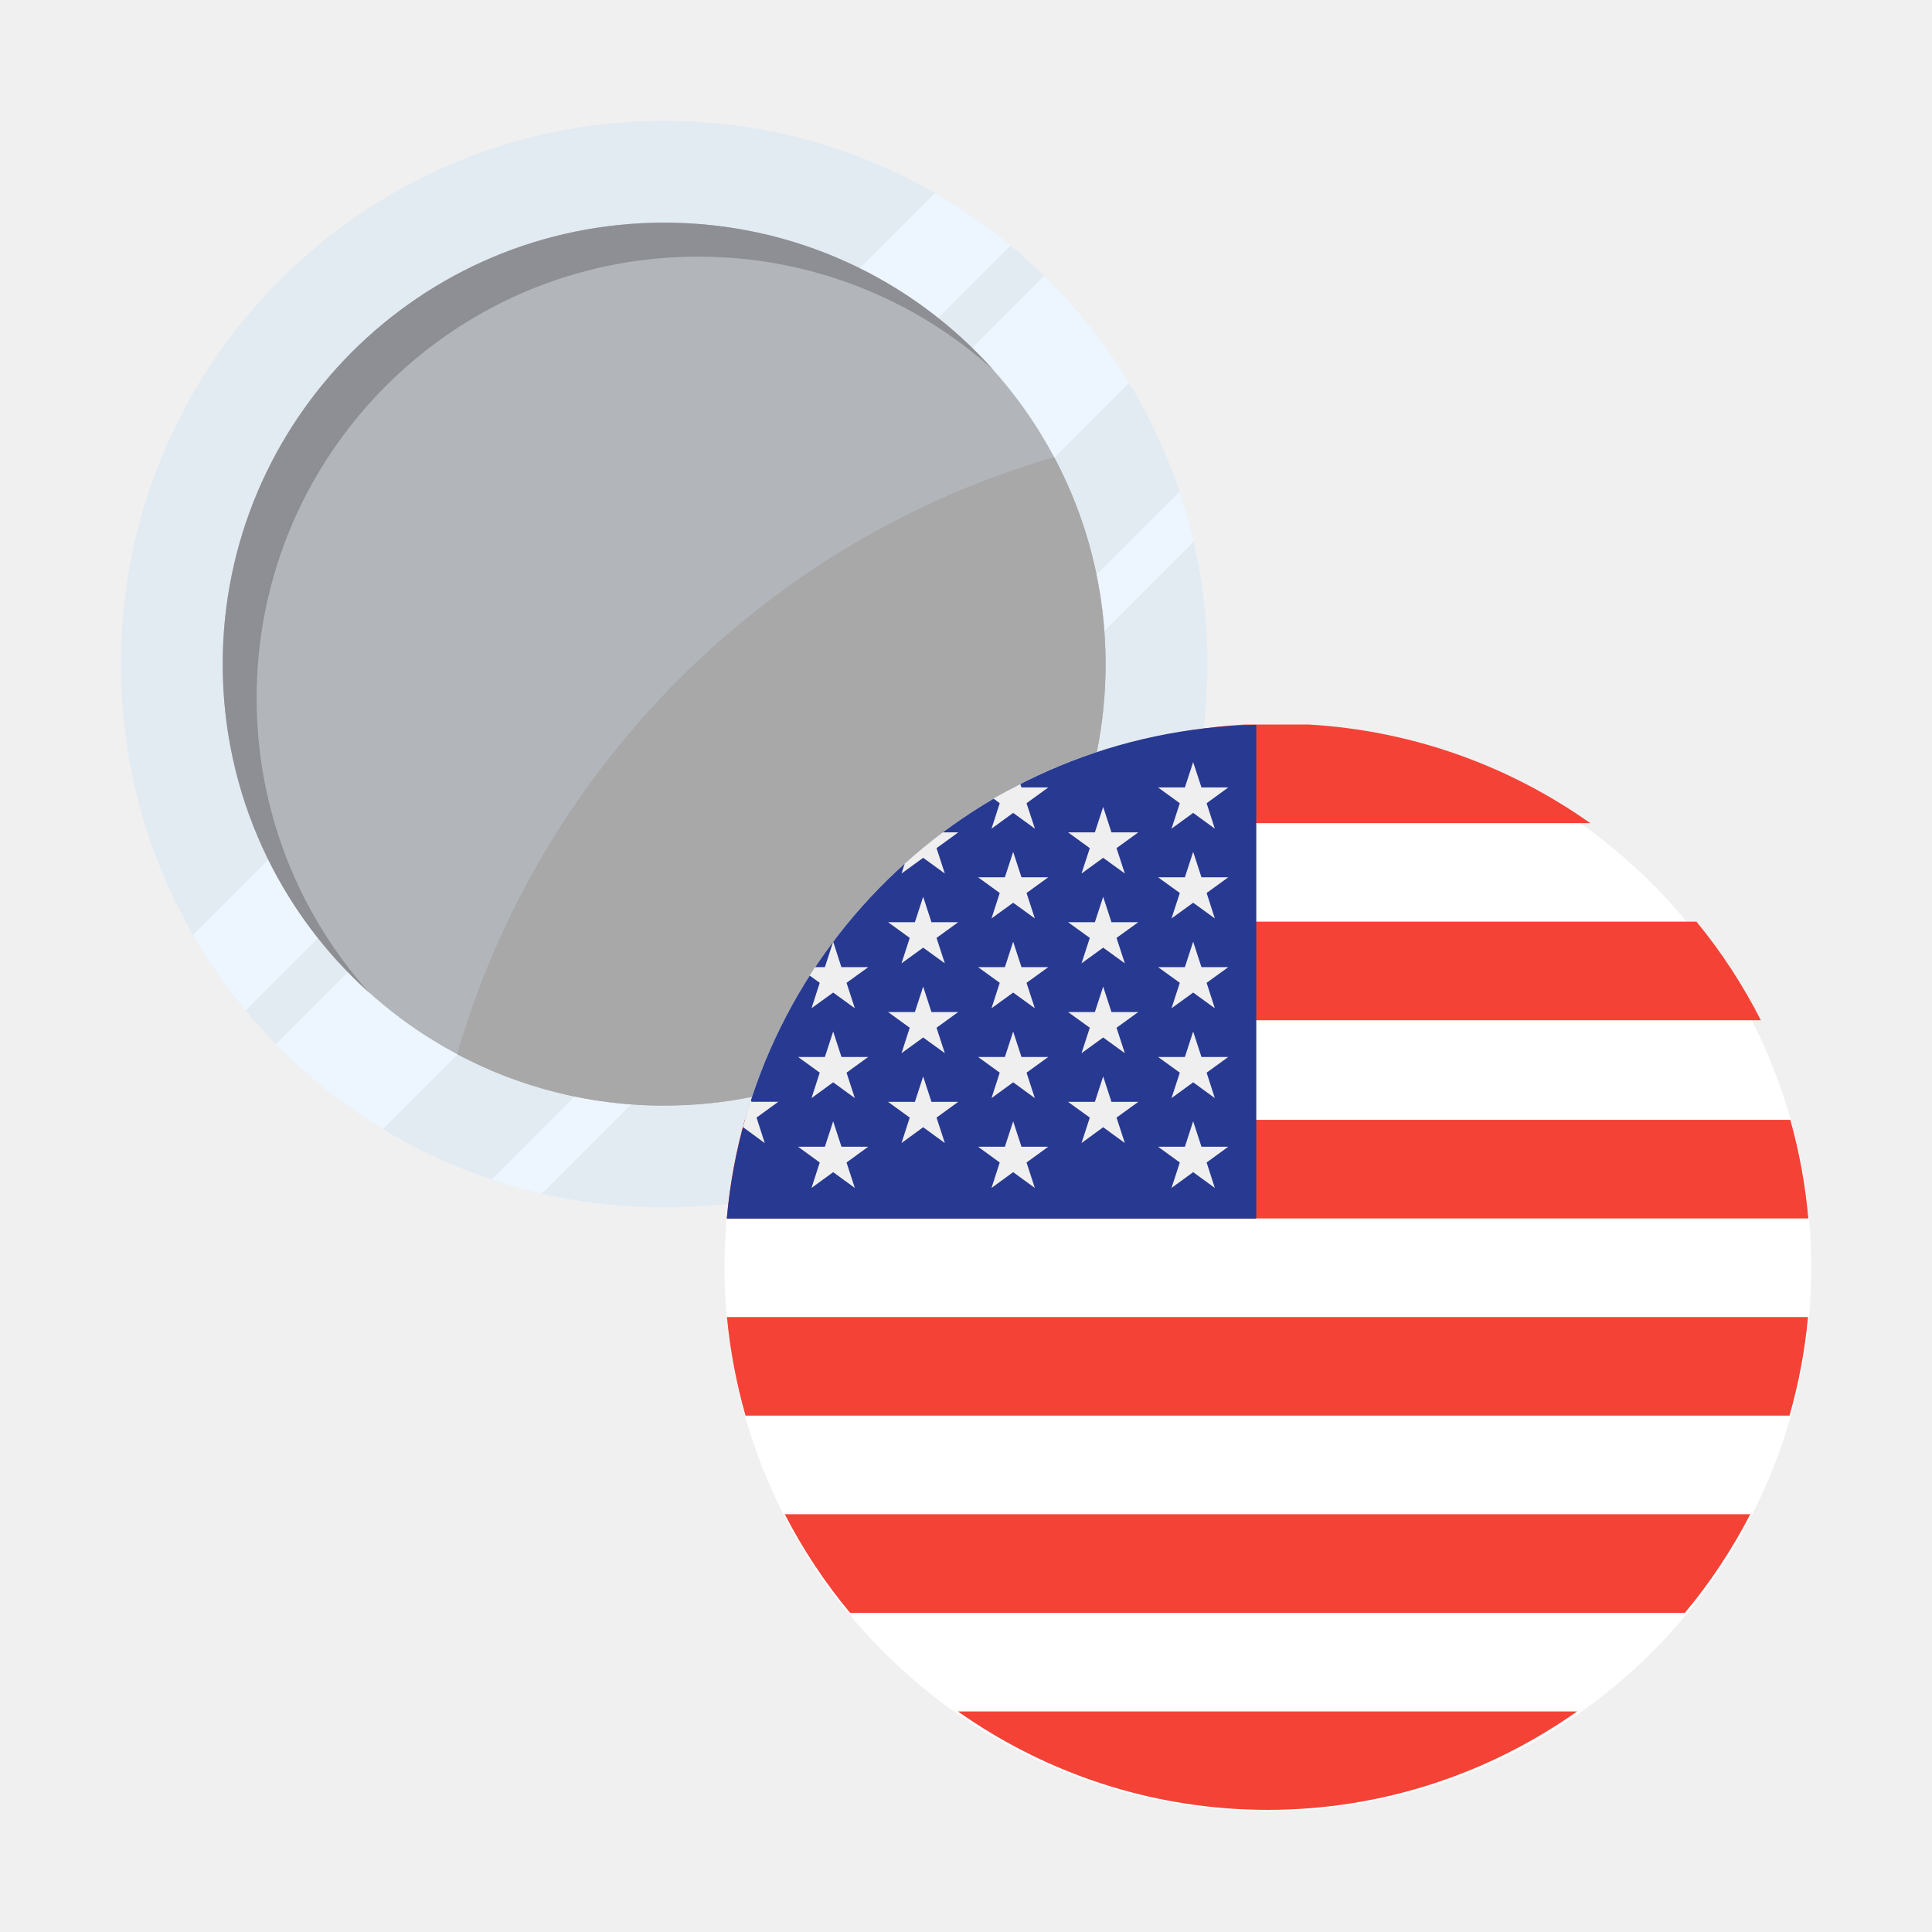
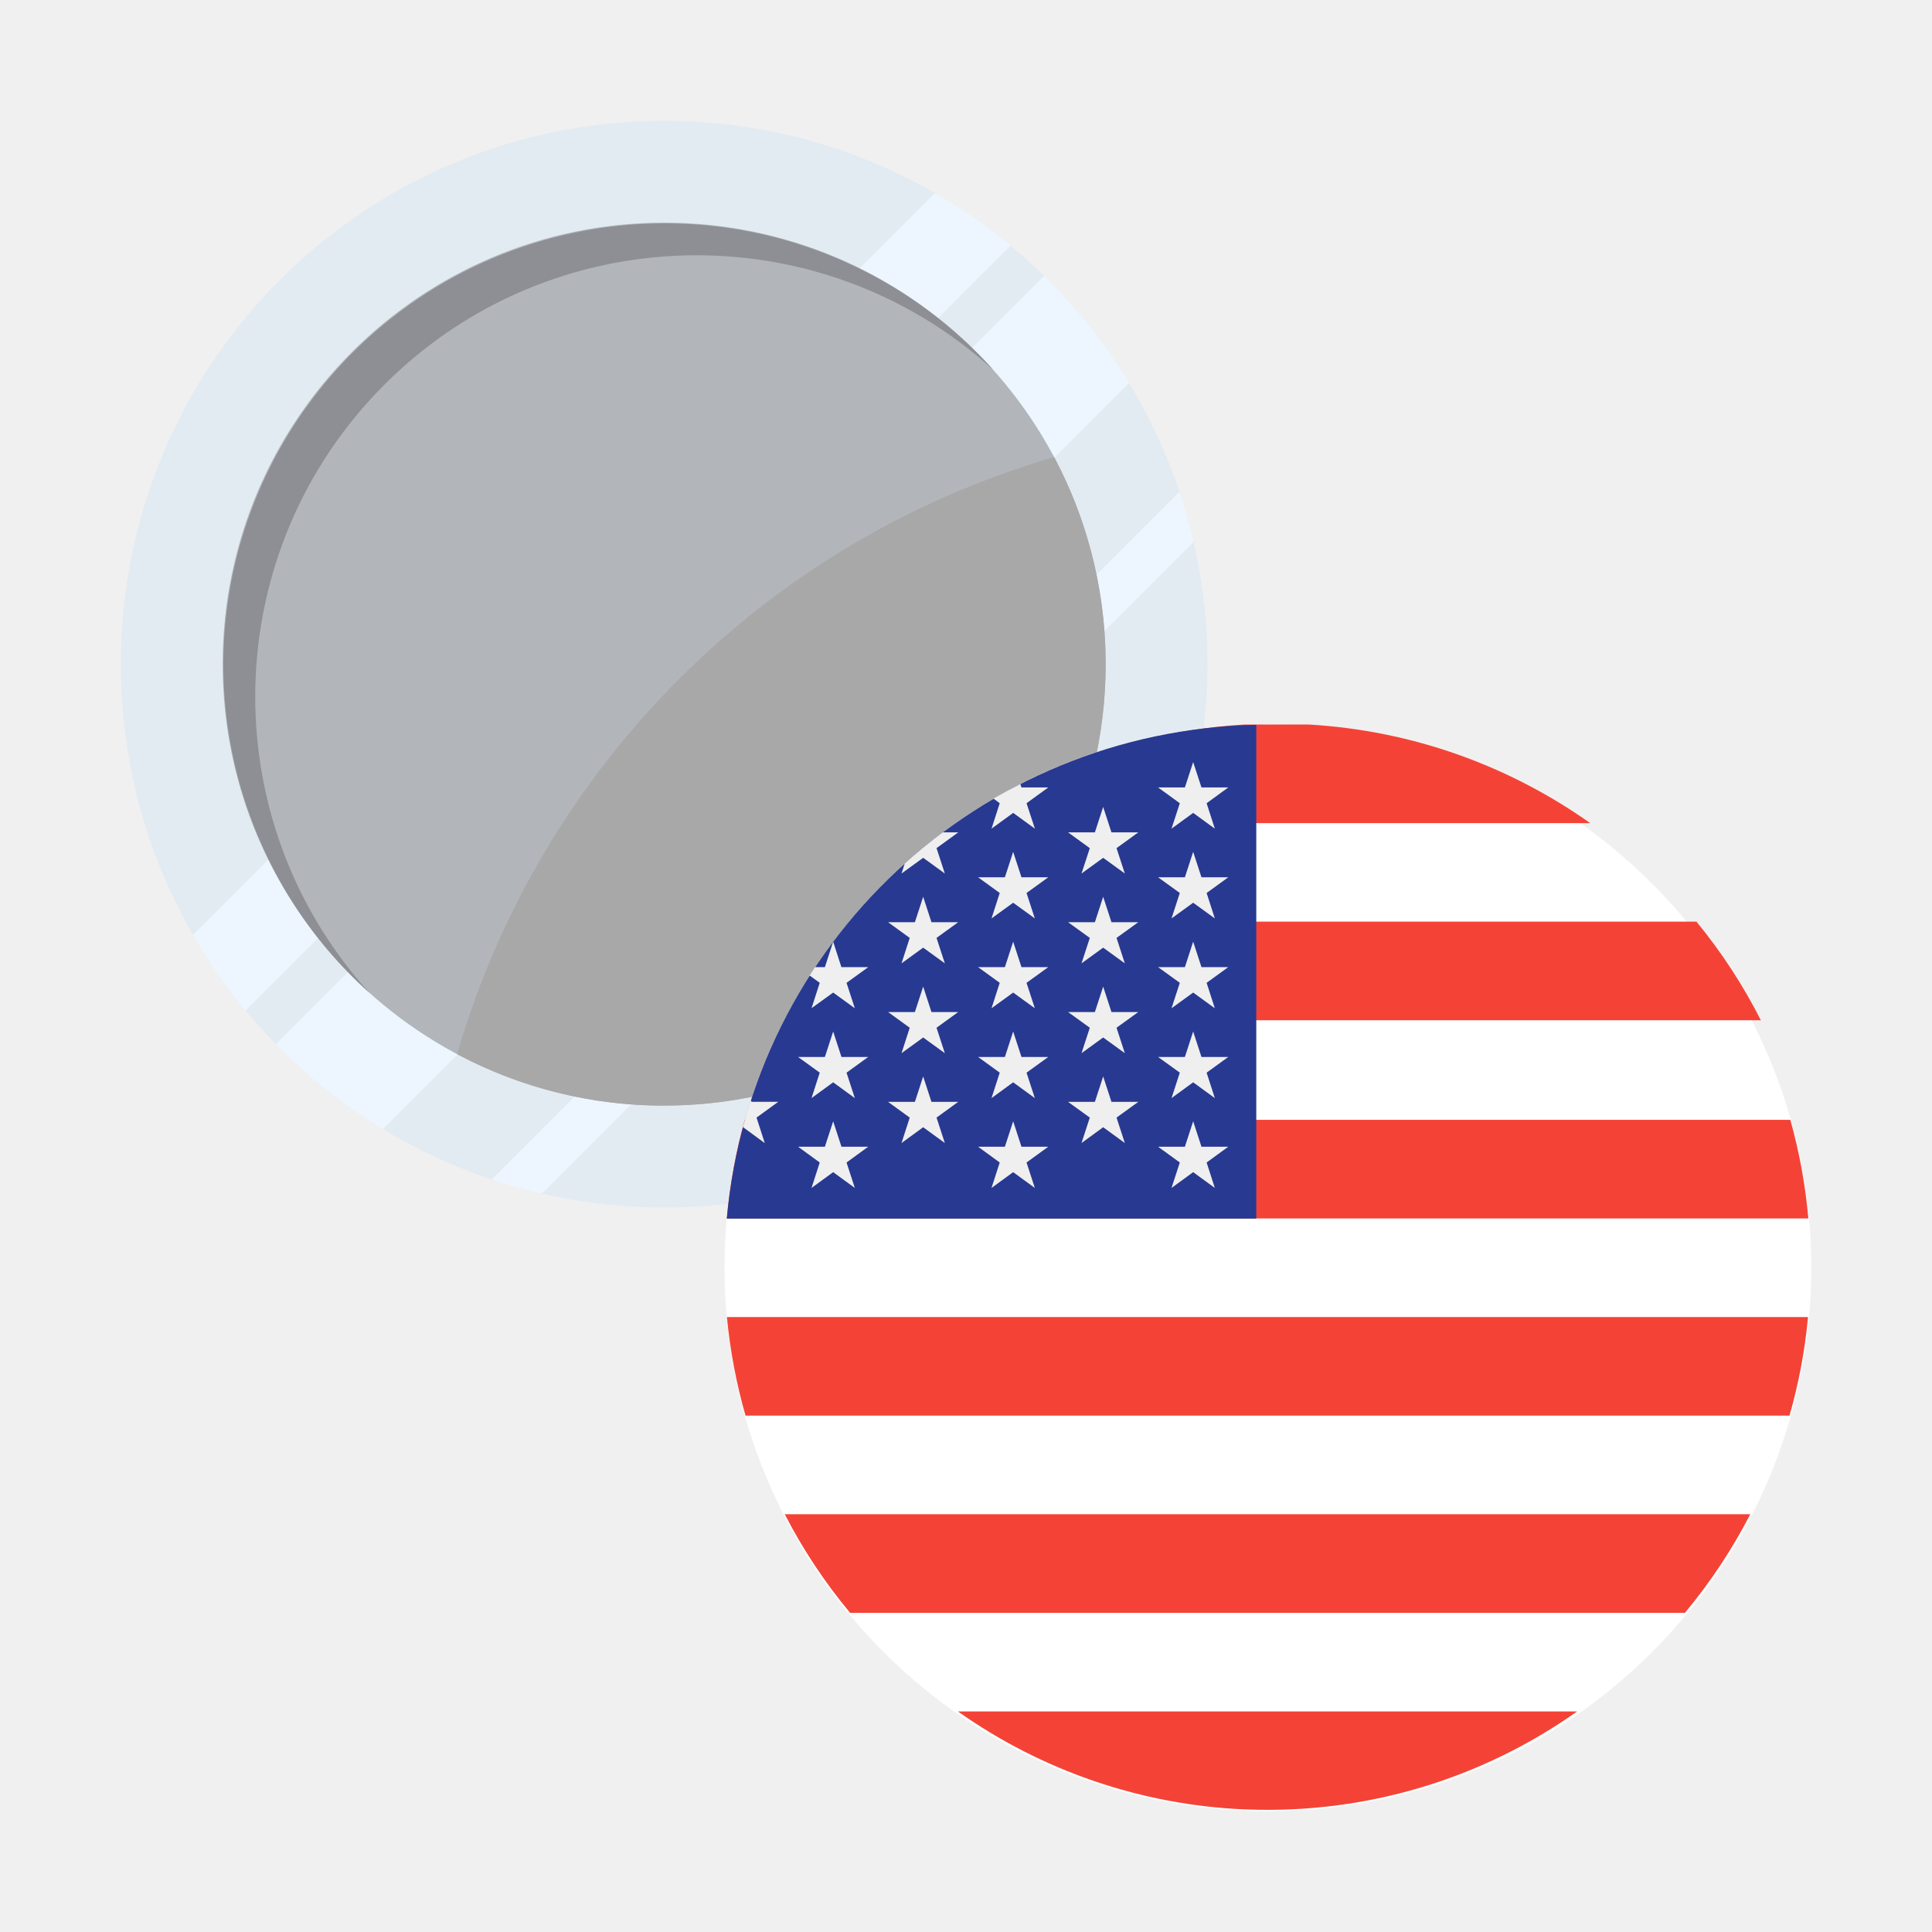
- <svg xmlns="http://www.w3.org/2000/svg" width="24" height="24" viewBox="0 0 24 24">
-   <g fill="none" fill-rule="evenodd">
-     <g>
-       <g>
-         <g>
-           <g>
-             <g>
-               <g>
-                 <g transform="translate(-229, -2368) translate(0, 1653) translate(16, 603) translate(91, 16) translate(0, 96) translate(122, 0) translate(1.5, 1.5)">
-                   <circle cx="6.75" cy="6.75" r="6.75" fill="#E3EBF2" fill-rule="nonzero" />
-                   <path fill="#EDF6FF" fill-rule="nonzero" d="M11.054 1.55c-.294-.243-.607-.462-.939-.653L.897 10.115c.191.332.41.645.653.939l9.504-9.504zM3.258 12.527c-.488-.295-.935-.65-1.331-1.055l9.545-9.545c.405.396.76.843 1.055 1.33l-9.27 9.27zM5.23 13.328c-.211-.048-.418-.107-.621-.175l8.544-8.544c.068.203.127.41.175.62l-8.098 8.1z" />
-                   <g fill-rule="nonzero" transform="translate(0.75, 0.75)">
-                     <circle cx="6" cy="6" r="5.484" fill="#B2B6BB" />
-                     <path fill="#A8A8A8" d="M6 11.484c3.029 0 5.484-2.455 5.484-5.484 0-.93-.23-1.805-.639-2.572-3.57 1.033-6.384 3.847-7.417 7.417.767.408 1.642.64 2.572.64z" />
-                   </g>
-                   <path fill="#8D8F95" fill-rule="nonzero" d="M10.833 3.089c-.97-.872-2.254-1.401-3.661-1.401-3.03 0-5.484 2.455-5.484 5.484 0 1.407.53 2.69 1.4 3.661C1.97 9.83 1.267 8.372 1.267 6.75c0-3.029 2.455-5.484 5.484-5.484 1.622 0 3.08.704 4.083 1.823z" />
-                   <path fill="#FFF" fill-rule="nonzero" d="M7.5 14.25c0-3.728 3.022-6.75 6.75-6.75S21 10.522 21 14.25 17.978 21 14.25 21 7.5 17.978 7.5 14.25z" />
-                   <path fill="#F44336" d="M13.964 7.5c-1.3.075-2.5.518-3.5 1.225h7.79c-1-.707-2.2-1.15-3.5-1.225H13.963zm-4.82 2.45c-.31.375-.577.786-.8 1.224h12.03c-.223-.438-.49-.849-.8-1.225H9.144zm-1.616 3.686c.037-.42.113-.83.223-1.225H20.74c.111.395.187.804.224 1.225H7.528zm.002 1.225c.04.42.118.83.231 1.224H20.73c.113-.394.191-.804.23-1.224H7.53zm1.53 3.674c-.314-.376-.586-.787-.812-1.225H20.243c-.226.438-.498.849-.812 1.225H9.06zm4.9 2.442h.02l.02.001c.082.003.163.005.245.005 1.43 0 2.755-.453 3.847-1.223H10.399c1.018.718 2.24 1.16 3.561 1.217z" />
-                   <path fill="#283991" fill-rule="nonzero" d="M14.106 7.504c-3.457.07-6.274 2.739-6.577 6.134h6.577V7.504z" />
-                   <path fill="#EFEFEF" fill-rule="nonzero" d="M8.85 11.314L8.953 11.63 9.285 11.63 9.016 11.825 9.119 12.141 8.85 11.945 8.581 12.141 8.683 11.825 8.414 11.63 8.747 11.63zM8.85 12.429L8.953 12.745 9.285 12.745 9.016 12.941 9.119 13.257 8.85 13.061 8.581 13.257 8.683 12.941 8.414 12.745 8.747 12.745zM9.968 9.64L10.071 9.956 10.403 9.956 10.134 10.151 10.237 10.467 9.968 10.272 9.699 10.467 9.801 10.151 9.532 9.956 9.865 9.956zM9.968 10.756L10.071 11.072 10.403 11.072 10.134 11.267 10.237 11.583 9.968 11.388 9.699 11.583 9.801 11.267 9.532 11.072 9.865 11.072zM9.968 11.872L10.071 12.188 10.403 12.188 10.134 12.383 10.237 12.699 9.968 12.503 9.699 12.699 9.801 12.383 9.532 12.188 9.865 12.188zM8 12.699l-.102-.316.27-.196h-.333l-.008-.023c-.037.113-.07.227-.1.343l.005-.004L8 12.7zM8.58 11.025l.27-.195.269.195-.103-.316.27-.195h-.334l-.102-.316-.103.316h-.123l-.067.104.126.091-.102.316zM9.968 9.156l.269.195-.103-.315.27-.196h-.193c-.163.122-.32.251-.472.387l-.04.124.269-.195zM10.817 8.794l.269-.196.27.196-.104-.316.27-.196h-.333l-.014-.042c-.113.057-.225.117-.334.18l.078.058-.102.316zM11.086 9.082L11.189 9.398 11.522 9.398 11.252 9.593 11.355 9.909 11.086 9.714 10.817 9.909 10.919 9.593 10.65 9.398 10.983 9.398zM11.086 10.198L11.189 10.514 11.522 10.514 11.252 10.709 11.355 11.025 11.086 10.83 10.817 11.025 10.919 10.709 10.65 10.514 10.983 10.514zM11.086 11.314L11.189 11.63 11.522 11.63 11.252 11.825 11.355 12.141 11.086 11.945 10.817 12.141 10.919 11.825 10.65 11.63 10.983 11.63zM11.086 12.429L11.189 12.745 11.522 12.745 11.252 12.941 11.355 13.257 11.086 13.061 10.817 13.257 10.919 12.941 10.65 12.745 10.983 12.745zM12.204 8.524L12.307 8.84 12.64 8.84 12.37 9.036 12.473 9.351 12.204 9.156 11.935 9.351 12.038 9.036 11.768 8.84 12.101 8.84zM12.204 9.64L12.307 9.956 12.64 9.956 12.37 10.151 12.473 10.467 12.204 10.272 11.935 10.467 12.038 10.151 11.768 9.956 12.101 9.956zM12.204 10.756L12.307 11.072 12.64 11.072 12.37 11.267 12.473 11.583 12.204 11.388 11.935 11.583 12.038 11.267 11.768 11.072 12.101 11.072zM12.204 11.872L12.307 12.188 12.64 12.188 12.37 12.383 12.473 12.699 12.204 12.503 11.935 12.699 12.038 12.383 11.768 12.188 12.101 12.188zM13.322 7.967L13.425 8.282 13.758 8.282 13.489 8.478 13.591 8.794 13.322 8.598 13.053 8.794 13.156 8.478 12.886 8.282 13.219 8.282zM13.322 9.082L13.425 9.398 13.758 9.398 13.489 9.593 13.591 9.909 13.322 9.714 13.053 9.909 13.156 9.593 12.886 9.398 13.219 9.398zM13.322 10.198L13.425 10.514 13.758 10.514 13.489 10.709 13.591 11.025 13.322 10.83 13.053 11.025 13.156 10.709 12.886 10.514 13.219 10.514zM13.322 11.314L13.425 11.63 13.758 11.63 13.489 11.825 13.591 12.141 13.322 11.945 13.053 12.141 13.156 11.825 12.886 11.63 13.219 11.63zM13.322 12.429L13.425 12.745 13.758 12.745 13.489 12.941 13.591 13.257 13.322 13.061 13.053 13.257 13.156 12.941 12.886 12.745 13.219 12.745z" />
-                 </g>
-               </g>
-             </g>
-           </g>
-         </g>
-       </g>
+ <svg xmlns="http://www.w3.org/2000/svg" width="24" height="24">
+   <g transform="translate(1.5 1.5)" fill="none" fill-rule="evenodd">
+     <circle cx="6.75" cy="6.75" r="6.75" fill="#E3EBF2" fill-rule="nonzero" />
+     <path fill="#EDF6FF" fill-rule="nonzero" d="M11.054 1.55a6.784 6.784 0 0 0-.939-.653L.897 10.115c.191.332.41.645.653.939l9.504-9.504zM3.258 12.527a6.734 6.734 0 0 1-1.331-1.055l9.545-9.545c.405.396.76.843 1.055 1.33l-9.27 9.27zm1.972.801a6.482 6.482 0 0 1-.621-.175l8.544-8.544c.068.203.127.41.175.62l-8.098 8.1z" />
+     <g fill-rule="nonzero" transform="translate(.75 .75)">
+       <circle cx="6" cy="6" r="5.484" fill="#B2B6BB" />
+       <path fill="#A8A8A8" d="M6 11.484a5.484 5.484 0 0 0 4.845-8.056 10.895 10.895 0 0 0-7.417 7.417 5.46 5.46 0 0 0 2.572.64z" />
    </g>
+     <path fill="#8D8F95" fill-rule="nonzero" d="M10.833 3.089a5.483 5.483 0 0 0-7.745 7.744 5.484 5.484 0 1 1 7.746-7.744z" />
+     <path fill="#FFF" fill-rule="nonzero" d="M7.5 14.25a6.75 6.75 0 1 1 13.5 0 6.75 6.75 0 0 1-13.5 0z" />
+     <path fill="#F44336" d="M13.964 7.5c-1.3.075-2.5.518-3.5 1.225h7.79c-1-.707-2.2-1.15-3.5-1.225h-.791zm-4.82 2.45c-.31.375-.577.786-.8 1.224h12.03a6.705 6.705 0 0 0-.8-1.225H9.144zm-1.616 3.686c.037-.42.113-.83.223-1.225H20.74c.111.395.187.804.224 1.225H7.528zm.002 1.225c.04.42.118.83.231 1.224H20.73c.113-.394.191-.804.23-1.224H7.53zm1.53 3.674a6.711 6.711 0 0 1-.812-1.225h11.995a6.711 6.711 0 0 1-.812 1.225H9.06zm4.9 2.442h.02l.02.001a6.65 6.65 0 0 0 4.092-1.218h-7.693a6.66 6.66 0 0 0 3.561 1.217z" />
+     <path fill="#283991" fill-rule="nonzero" d="M14.106 7.504a6.742 6.742 0 0 0-6.577 6.134h6.577V7.504z" />
+     <path fill="#EFEFEF" fill-rule="nonzero" d="m8.85 11.314.103.316h.332l-.269.195.103.316-.269-.196-.269.196.102-.316-.269-.195h.333zm0 1.115.103.316h.332l-.269.196.103.316-.269-.196-.269.196.102-.316-.269-.196h.333zM9.968 9.64l.103.316h.332l-.269.195.103.316-.269-.195-.269.195.102-.316-.269-.195h.333zm0 1.116.103.316h.332l-.269.195.103.316-.269-.195-.269.195.102-.316-.269-.195h.333zm0 1.116.103.316h.332l-.269.195.103.316-.269-.196-.269.196.102-.316-.269-.195h.333zM8 12.699l-.102-.316.27-.196h-.333l-.008-.023a5.63 5.63 0 0 0-.1.343l.005-.004L8 12.7zm.58-1.674.27-.195.269.195-.103-.316.27-.195h-.334l-.102-.316-.103.316h-.123l-.067.104.126.091-.102.316zm1.388-1.869.269.195-.103-.315.27-.196h-.193a6.98 6.98 0 0 0-.472.387l-.04.124.269-.195zm.849-.362.269-.196.27.196-.104-.316.27-.196h-.333l-.014-.042a6.685 6.685 0 0 0-.334.18l.078.058-.102.316zm.269.288.103.316h.333l-.27.195.103.316-.269-.195-.269.195.102-.316-.269-.195h.333zm0 1.116.103.316h.333l-.27.195.103.316-.269-.195-.269.195.102-.316-.269-.195h.333zm0 1.116.103.316h.333l-.27.195.103.316-.269-.196-.269.196.102-.316-.269-.195h.333zm0 1.115.103.316h.333l-.27.196.103.316-.269-.196-.269.196.102-.316-.269-.196h.333zm1.118-3.905.103.316h.333l-.27.196.103.315-.269-.195-.269.195.103-.315-.27-.196h.333zm0 1.116.103.316h.333l-.27.195.103.316-.269-.195-.269.195.103-.316-.27-.195h.333zm0 1.116.103.316h.333l-.27.195.103.316-.269-.195-.269.195.103-.316-.27-.195h.333zm0 1.116.103.316h.333l-.27.195.103.316-.269-.196-.269.196.103-.316-.27-.195h.333zm1.118-3.905.103.315h.333l-.269.196.102.316-.269-.196-.269.196.103-.316-.27-.196h.333zm0 1.115.103.316h.333l-.269.195.102.316-.269-.195-.269.195.103-.316-.27-.195h.333zm0 1.116.103.316h.333l-.269.195.102.316-.269-.195-.269.195.103-.316-.27-.195h.333zm0 1.116.103.316h.333l-.269.195.102.316-.269-.196-.269.196.103-.316-.27-.195h.333zm0 1.115.103.316h.333l-.269.196.102.316-.269-.196-.269.196.103-.316-.27-.196h.333z" />
  </g>
</svg>
